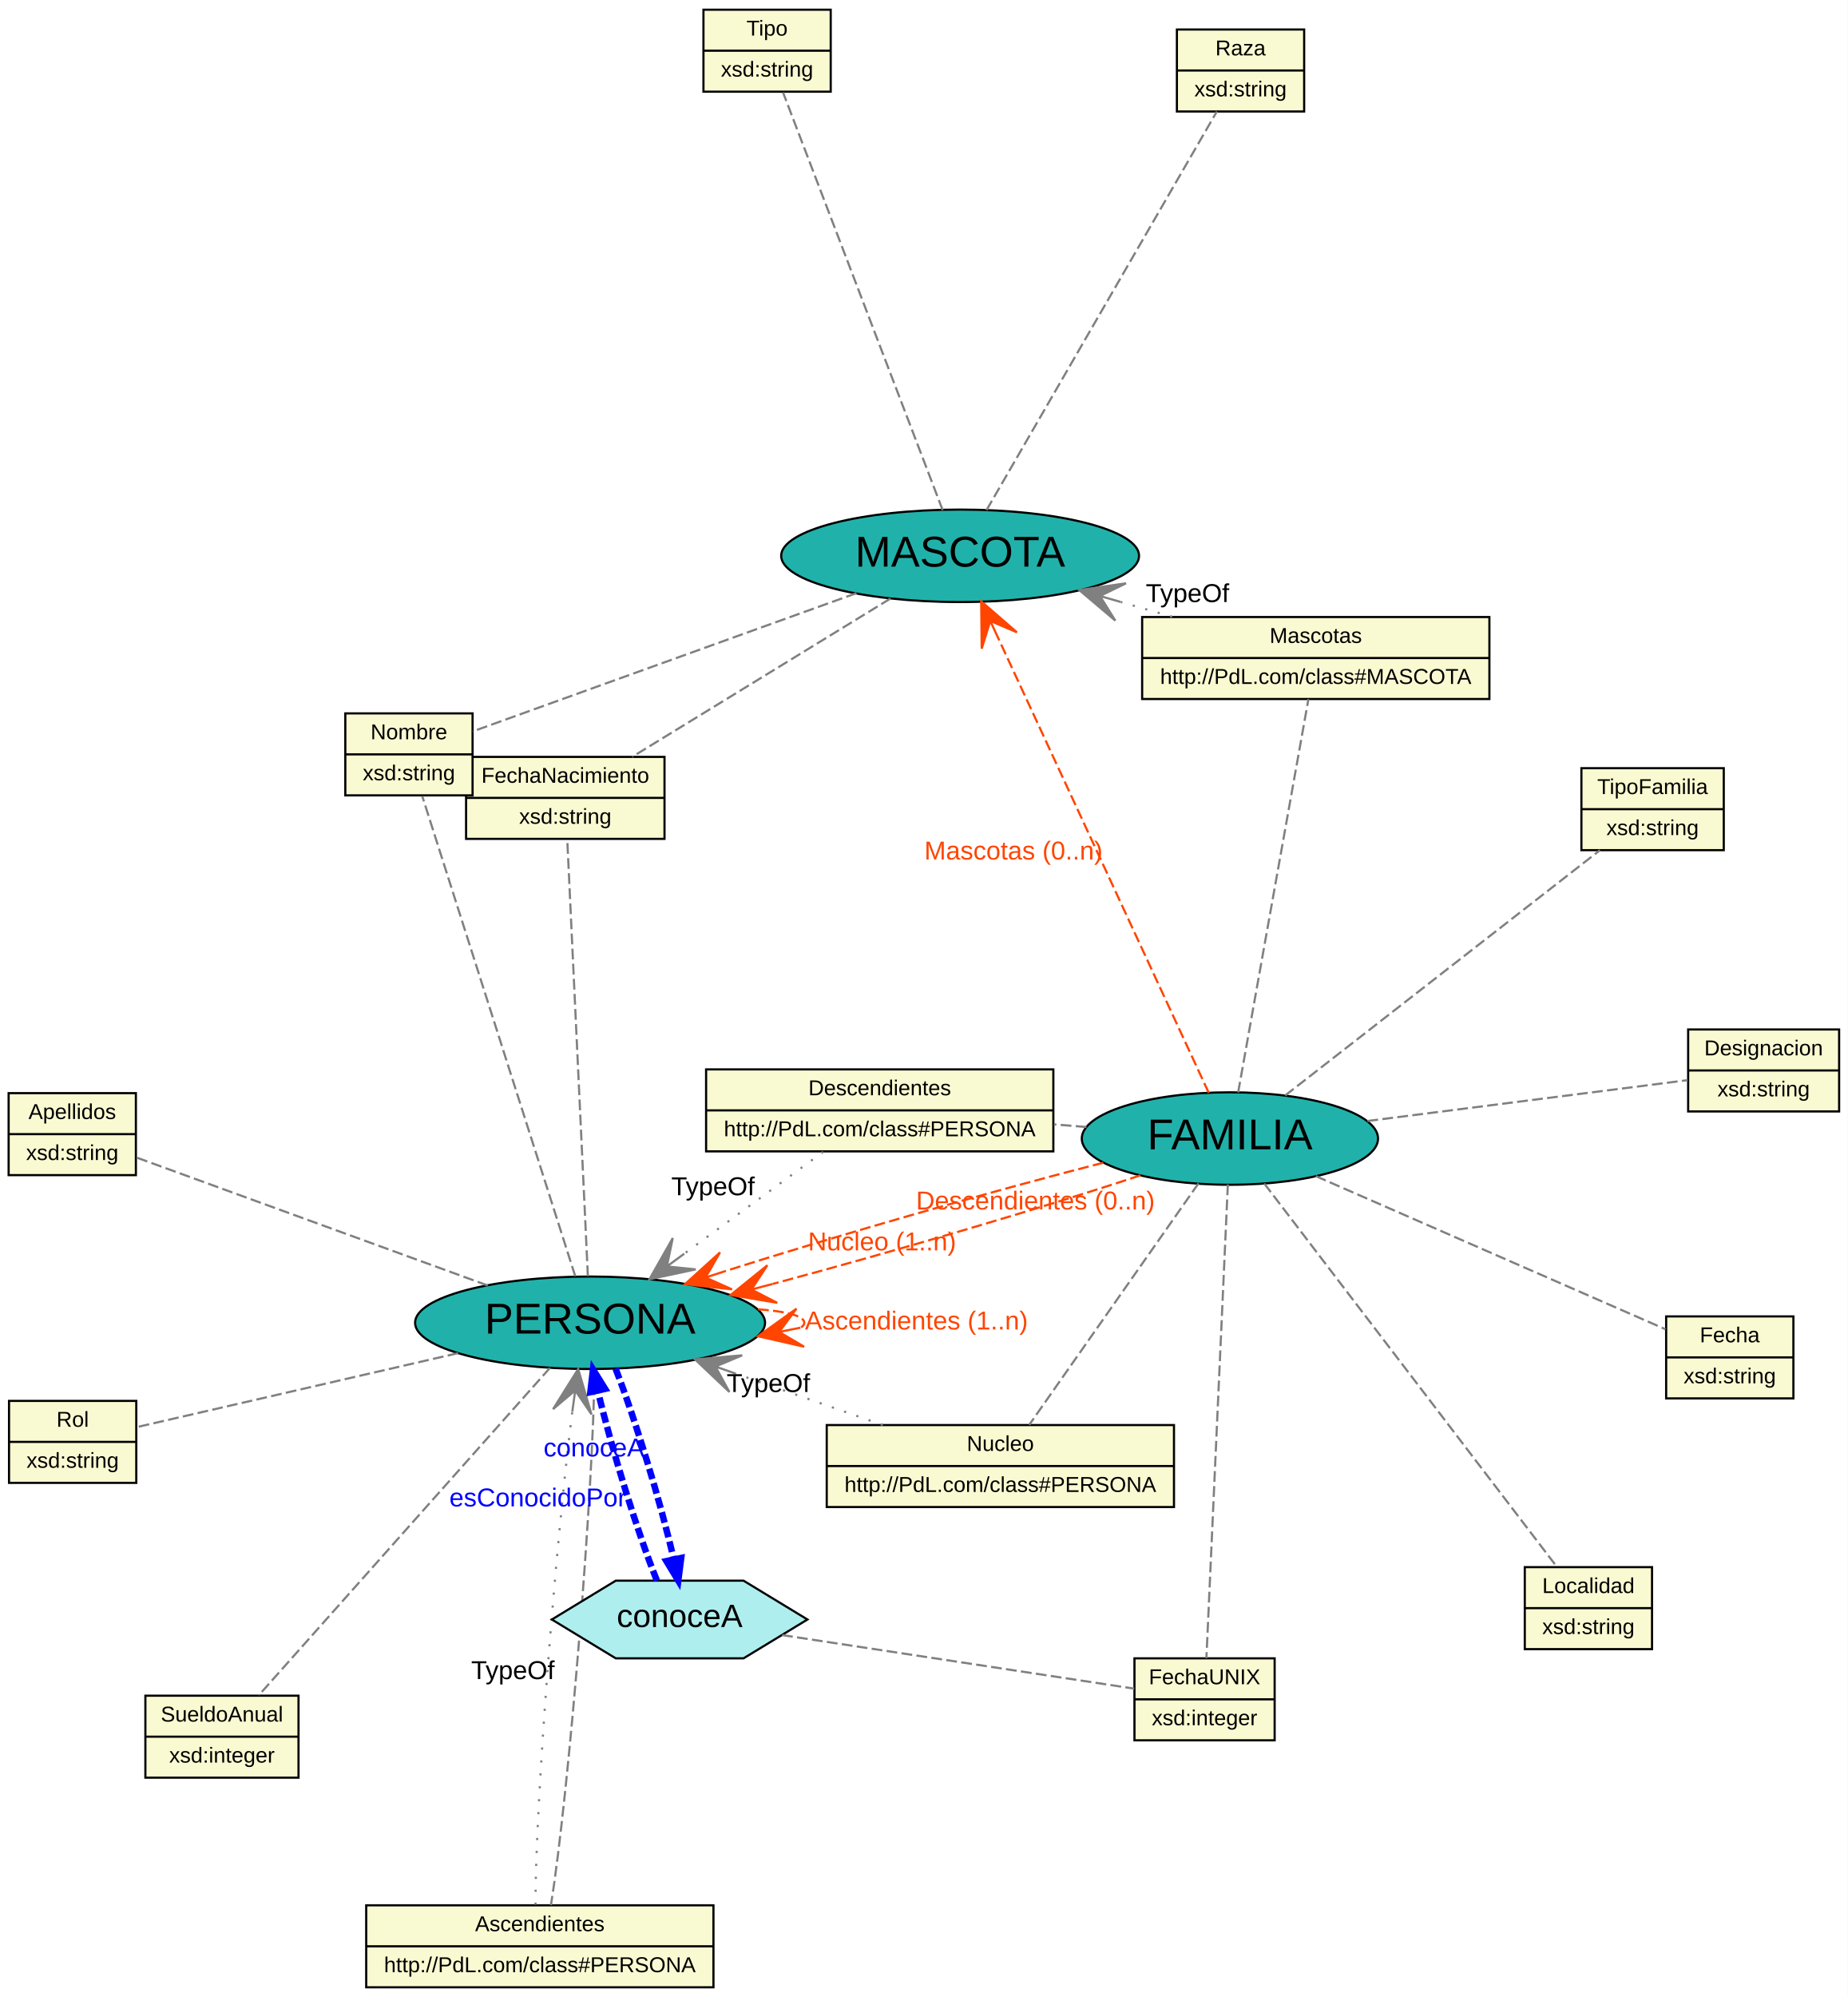
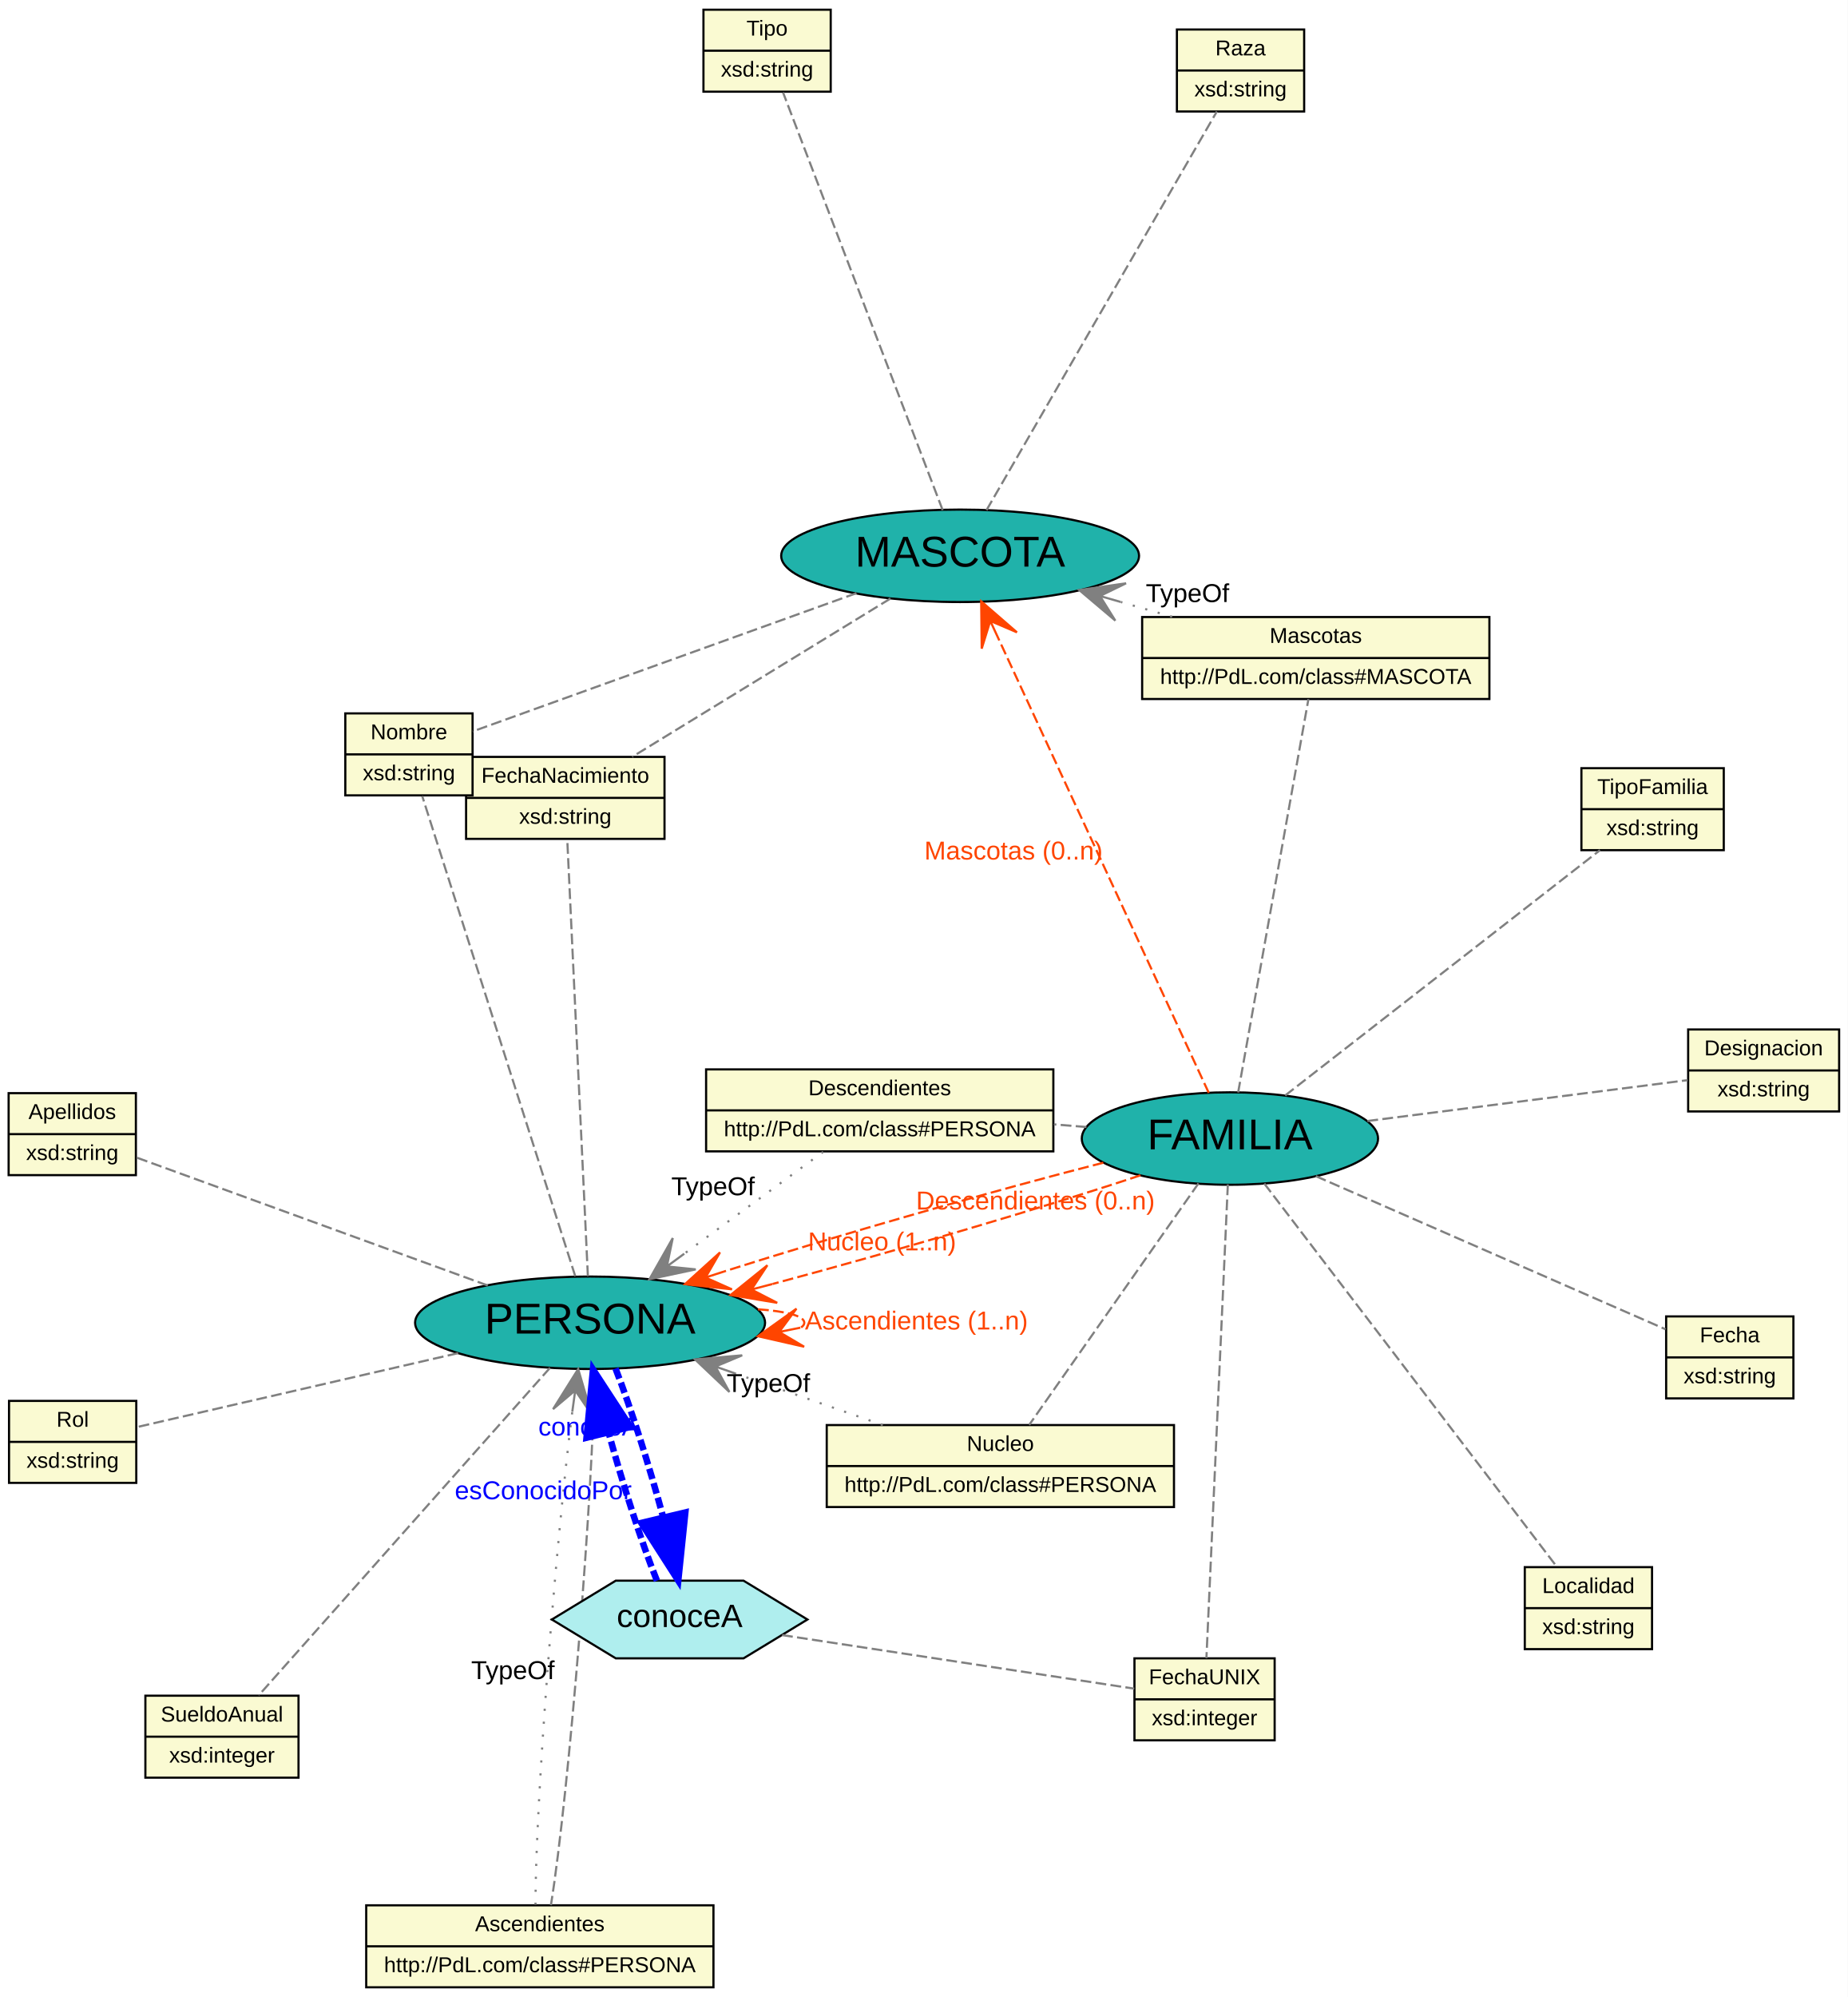
<svg xmlns="http://www.w3.org/2000/svg" width="857pt" height="926pt" viewBox="0.00 0.00 856.71 925.69">
  <g id="graph0" class="graph" transform="scale(1 1) rotate(0) translate(428.48 517.961)">
    <polygon fill="white" stroke="none" points="-428.48,407.73 -428.48,-517.961 428.225,-517.961 428.225,407.73 -428.48,407.73" />
    <g id="node1" class="node">
      <polygon fill="lightgoldenrodyellow" stroke="black" points="-424.48,26.758 -424.48,-11.242 -365.48,-11.242 -365.48,26.758 -424.48,26.758" />
      <text text-anchor="middle" x="-394.98" y="0.757" font-family="Arial" font-size="10.00">Apellidos</text>
      <polyline fill="none" stroke="black" points="-424.48,7.757 -365.48,7.757 " />
      <text text-anchor="middle" x="-394.98" y="19.758" font-family="Arial" font-size="10.00">xsd:string</text>
    </g>
    <g id="node2" class="node">
      <polygon fill="lightgoldenrodyellow" stroke="black" points="101.072,-193.94 101.072,-231.94 262.072,-231.94 262.072,-193.94 101.072,-193.94" />
      <text text-anchor="middle" x="181.572" y="-219.94" font-family="Arial" font-size="10.00">Mascotas</text>
      <polyline fill="none" stroke="black" points="101.072,-212.94 262.072,-212.94 " />
      <text text-anchor="middle" x="181.572" y="-200.94" font-family="Arial" font-size="10.00">http://PdL.com/class#MASCOTA</text>
    </g>
    <g id="node18" class="node">
      <ellipse fill="lightseagreen" stroke="black" cx="16.675" cy="-260.318" rx="82.964" ry="21.429" />
      <text text-anchor="middle" x="16.675" y="-255.318" font-family="Arial" font-size="20.00">MASCOTA</text>
    </g>
    <g id="edge20" class="edge">
      <path fill="none" stroke="grey" stroke-dasharray="1,5" d="M114.978,-232.074C107.156,-234.321 99.137,-236.625 91.217,-238.901" />
      <polygon fill="grey" stroke="grey" points="71.899,-244.451 88.636,-230.278 81.51,-241.69 91.121,-238.928 91.121,-238.928 91.121,-238.928 81.51,-241.69 93.607,-247.578 71.899,-244.451 71.899,-244.451" />
      <text text-anchor="middle" x="122.097" y="-238.887" font-family="Arial" font-size="12.00">TypeOf</text>
    </g>
    <g id="node3" class="node">
      <polygon fill="lightgoldenrodyellow" stroke="black" points="344.022,130.25 344.022,92.25 403.022,92.25 403.022,130.25 344.022,130.25" />
      <text text-anchor="middle" x="373.522" y="104.25" font-family="Arial" font-size="10.00">Fecha</text>
      <polyline fill="none" stroke="black" points="344.022,111.25 403.022,111.25 " />
      <text text-anchor="middle" x="373.522" y="123.25" font-family="Arial" font-size="10.00">xsd:string</text>
    </g>
    <g id="node4" class="node">
      <polygon fill="lightgoldenrodyellow" stroke="black" points="-212.384,-129.11 -212.384,-167.11 -120.384,-167.11 -120.384,-129.11 -212.384,-129.11" />
      <text text-anchor="middle" x="-166.384" y="-155.11" font-family="Arial" font-size="10.00">FechaNacimiento</text>
      <polyline fill="none" stroke="black" points="-212.384,-148.11 -120.384,-148.11 " />
      <text text-anchor="middle" x="-166.384" y="-136.11" font-family="Arial" font-size="10.00">xsd:string</text>
    </g>
    <g id="node5" class="node">
      <polygon fill="lightgoldenrodyellow" stroke="black" points="-102.327,-475.461 -102.327,-513.461 -43.327,-513.461 -43.327,-475.461 -102.327,-475.461" />
      <text text-anchor="middle" x="-72.827" y="-501.461" font-family="Arial" font-size="10.00">Tipo</text>
      <polyline fill="none" stroke="black" points="-102.327,-494.461 -43.327,-494.461 " />
      <text text-anchor="middle" x="-72.827" y="-482.461" font-family="Arial" font-size="10.00">xsd:string</text>
    </g>
    <g id="node6" class="node">
      <polygon fill="lightgoldenrodyellow" stroke="black" points="-101.101,15.743 -101.101,-22.257 59.899,-22.257 59.899,15.743 -101.101,15.743" />
      <text text-anchor="middle" x="-20.601" y="-10.257" font-family="Arial" font-size="10.00">Descendientes</text>
      <polyline fill="none" stroke="black" points="-101.101,-3.257 59.899,-3.257 " />
      <text text-anchor="middle" x="-20.601" y="8.743" font-family="Arial" font-size="10.00">http://PdL.com/class#PERSONA</text>
    </g>
    <g id="node17" class="node">
      <ellipse fill="lightseagreen" stroke="black" cx="-154.894" cy="95.194" rx="81.135" ry="21.429" />
      <text text-anchor="middle" x="-154.894" y="100.194" font-family="Arial" font-size="20.00">PERSONA</text>
    </g>
    <g id="edge21" class="edge">
      <path fill="none" stroke="grey" stroke-dasharray="1,5" d="M-46.813,15.959C-65.032,29.316 -89.754,47.439 -110.955,62.982" />
      <polygon fill="grey" stroke="grey" points="-127.363,75.011 -105.912,70.445 -119.298,69.099 -111.233,63.186 -111.233,63.186 -111.233,63.186 -119.298,69.099 -116.555,55.928 -127.363,75.011 -127.363,75.011" />
      <text text-anchor="middle" x="-97.884" y="36.071" font-family="Arial" font-size="12.00">TypeOf</text>
    </g>
    <g id="node7" class="node">
      <polygon fill="lightgoldenrodyellow" stroke="black" points="117.187,-466.282 117.187,-504.282 176.187,-504.282 176.187,-466.282 117.187,-466.282" />
      <text text-anchor="middle" x="146.687" y="-492.282" font-family="Arial" font-size="10.00">Raza</text>
      <polyline fill="none" stroke="black" points="117.187,-485.282 176.187,-485.282 " />
      <text text-anchor="middle" x="146.687" y="-473.282" font-family="Arial" font-size="10.00">xsd:string</text>
    </g>
    <g id="node8" class="node">
      <polygon fill="lightgoldenrodyellow" stroke="black" points="278.479,246.476 278.479,208.476 337.479,208.476 337.479,246.476 278.479,246.476" />
      <text text-anchor="middle" x="307.979" y="220.476" font-family="Arial" font-size="10.00">Localidad</text>
      <polyline fill="none" stroke="black" points="278.479,227.476 337.479,227.476 " />
      <text text-anchor="middle" x="307.979" y="239.476" font-family="Arial" font-size="10.00">xsd:string</text>
    </g>
    <g id="node9" class="node">
      <polygon fill="lightgoldenrodyellow" stroke="black" points="-424.296,169.41 -424.296,131.41 -365.296,131.41 -365.296,169.41 -424.296,169.41" />
      <text text-anchor="middle" x="-394.796" y="143.41" font-family="Arial" font-size="10.00">Rol</text>
      <polyline fill="none" stroke="black" points="-424.296,150.41 -365.296,150.41 " />
      <text text-anchor="middle" x="-394.796" y="162.41" font-family="Arial" font-size="10.00">xsd:string</text>
    </g>
    <g id="node10" class="node">
      <polygon fill="lightgoldenrodyellow" stroke="black" points="-361.075,306.06 -361.075,268.06 -290.075,268.06 -290.075,306.06 -361.075,306.06" />
      <text text-anchor="middle" x="-325.575" y="280.06" font-family="Arial" font-size="10.00">SueldoAnual</text>
      <polyline fill="none" stroke="black" points="-361.075,287.06 -290.075,287.06 " />
      <text text-anchor="middle" x="-325.575" y="299.06" font-family="Arial" font-size="10.00">xsd:integer</text>
    </g>
    <g id="node11" class="node">
      <polygon fill="lightgoldenrodyellow" stroke="black" points="97.505,288.747 97.505,250.747 162.505,250.747 162.505,288.747 97.505,288.747" />
      <text text-anchor="middle" x="130.005" y="262.747" font-family="Arial" font-size="10.00">FechaUNIX</text>
      <polyline fill="none" stroke="black" points="97.505,269.747 162.505,269.747 " />
      <text text-anchor="middle" x="130.005" y="281.747" font-family="Arial" font-size="10.00">xsd:integer</text>
    </g>
    <g id="node12" class="node">
      <polygon fill="lightgoldenrodyellow" stroke="black" points="-45.17,180.613 -45.17,142.613 115.83,142.613 115.83,180.613 -45.17,180.613" />
      <text text-anchor="middle" x="35.33" y="154.613" font-family="Arial" font-size="10.00">Nucleo</text>
      <polyline fill="none" stroke="black" points="-45.17,161.613 115.83,161.613 " />
      <text text-anchor="middle" x="35.33" y="173.613" font-family="Arial" font-size="10.00">http://PdL.com/class#PERSONA</text>
    </g>
    <g id="edge22" class="edge">
      <path fill="none" stroke="grey" stroke-dasharray="1,5" d="M-19.181,142.58C-40.409,135.168 -64.959,126.596 -87.294,118.797" />
      <polygon fill="grey" stroke="grey" points="-106.213,112.192 -90.298,127.281 -96.772,115.488 -87.331,118.785 -87.331,118.785 -87.331,118.785 -96.772,115.488 -84.364,110.288 -106.213,112.192 -106.213,112.192" />
      <text text-anchor="middle" x="-72.237" y="127.289" font-family="Arial" font-size="12.00">TypeOf</text>
    </g>
    <g id="node13" class="node">
      <polygon fill="lightgoldenrodyellow" stroke="black" points="-268.377,-149.276 -268.377,-187.276 -209.377,-187.276 -209.377,-149.276 -268.377,-149.276" />
      <text text-anchor="middle" x="-238.877" y="-175.276" font-family="Arial" font-size="10.00">Nombre</text>
      <polyline fill="none" stroke="black" points="-268.377,-168.276 -209.377,-168.276 " />
      <text text-anchor="middle" x="-238.877" y="-156.276" font-family="Arial" font-size="10.00">xsd:string</text>
    </g>
    <g id="node14" class="node">
      <polygon fill="lightgoldenrodyellow" stroke="black" points="-258.688,403.23 -258.688,365.23 -97.689,365.23 -97.689,403.23 -258.688,403.23" />
      <text text-anchor="middle" x="-178.188" y="377.23" font-family="Arial" font-size="10.00">Ascendientes</text>
      <polyline fill="none" stroke="black" points="-258.688,384.23 -97.689,384.23 " />
      <text text-anchor="middle" x="-178.188" y="396.23" font-family="Arial" font-size="10.00">http://PdL.com/class#PERSONA</text>
    </g>
    <g id="edge23" class="edge">
      <path fill="none" stroke="grey" stroke-dasharray="1,5" d="M-180.208,364.979C-180.223,318.617 -171.111,199.931 -163.158,136.548" />
      <polygon fill="grey" stroke="grey" points="-160.41,116.645 -172.061,135.226 -161.778,126.551 -163.146,136.457 -163.146,136.457 -163.146,136.457 -161.778,126.551 -154.23,137.688 -160.41,116.645 -160.41,116.645" />
      <text text-anchor="middle" x="-190.683" y="260.364" font-family="Arial" font-size="12.00">TypeOf</text>
    </g>
    <g id="node15" class="node">
      <polygon fill="lightgoldenrodyellow" stroke="black" points="354.225,-2.759 354.225,-40.759 424.225,-40.759 424.225,-2.759 354.225,-2.759" />
      <text text-anchor="middle" x="389.225" y="-28.759" font-family="Arial" font-size="10.00">Designacion</text>
      <polyline fill="none" stroke="black" points="354.225,-21.759 424.225,-21.759 " />
      <text text-anchor="middle" x="389.225" y="-9.759" font-family="Arial" font-size="10.00">xsd:string</text>
    </g>
    <g id="node16" class="node">
      <polygon fill="lightgoldenrodyellow" stroke="black" points="304.734,-123.876 304.734,-161.876 370.734,-161.876 370.734,-123.876 304.734,-123.876" />
      <text text-anchor="middle" x="337.734" y="-149.876" font-family="Arial" font-size="10.00">TipoFamilia</text>
      <polyline fill="none" stroke="black" points="304.734,-142.876 370.734,-142.876 " />
      <text text-anchor="middle" x="337.734" y="-130.876" font-family="Arial" font-size="10.00">xsd:string</text>
    </g>
    <g id="edge2" class="edge">
      <path fill="none" stroke="grey" stroke-dasharray="5,2" d="M-202.327,77.919C-250.84,60.251 -324.697,33.354 -365.43,18.519" />
    </g>
    <g id="edge4" class="edge">
      <path fill="none" stroke="grey" stroke-dasharray="5,2" d="M-155.913,73.602C-158.132,26.617 -163.368,-84.262 -165.479,-128.948" />
    </g>
    <g id="edge3" class="edge">
      <path fill="none" stroke="grey" stroke-dasharray="5,2" d="M-216.052,109.27C-263.807,120.261 -328.079,135.054 -365.116,143.579" />
    </g>
    <g id="edge5" class="edge">
      <path fill="none" stroke="grey" stroke-dasharray="5,2" d="M-173.485,116.092C-206.835,153.582 -276.344,231.718 -308.535,267.905" />
    </g>
    <g id="edge1" class="edge">
      <path fill="none" stroke="grey" stroke-dasharray="5,2" d="M-161.766,73.633C-177.789,23.367 -217.42,-100.96 -232.716,-148.948" />
    </g>
    <g id="edge6" class="edge">
      <path fill="none" stroke="grey" stroke-dasharray="5,2" d="M-152.88,116.748C-153.19,171.178 -164.71,313.5 -173.047,365.152" />
    </g>
    <g id="edge24" class="edge">
      <path fill="none" stroke="orangered" stroke-dasharray="5,2" d="M-77.029,88.949C-64.315,89.843 -55.576,91.924 -55.576,95.194 -55.576,96.011 -56.123,96.754 -57.14,97.423" />
      <polygon fill="orangered" stroke="orangered" points="-77.029,101.439 -55.644,106.303 -67.227,99.46 -57.425,97.481 -57.425,97.481 -57.425,97.481 -67.227,99.46 -59.206,88.659 -77.029,101.439 -77.029,101.439" />
      <text text-anchor="middle" x="-3.576" y="98.294" font-family="Arial" font-size="12.00" fill="orangered">Ascendientes (1..n) </text>
    </g>
    <g id="node20" class="node">
      <polygon fill="paleturquoise" stroke="black" points="-54.116,232.744 -83.743,214.744 -142.995,214.744 -172.622,232.744 -142.995,250.744 -83.743,250.744 -54.116,232.744" />
      <text text-anchor="middle" x="-113.369" y="236.244" font-family="Arial" font-size="15.00">conoceA</text>
    </g>
    <g id="edge28" class="edge">
-       <path fill="none" stroke="blue" stroke-width="3" stroke-dasharray="5,2" d="M-143.091,116.414C-133.837,140.111 -122.138,178.533 -116.14,204.691" />
-       <polygon fill="blue" stroke="blue" stroke-width="3" points="-112.661,204.226 -114.007,214.735 -119.508,205.68 -112.661,204.226" />
-       <text text-anchor="middle" x="-153.115" y="157.153" font-family="Arial" font-size="12.00" fill="blue">conoceA</text>
+       <path fill="none" stroke="blue" stroke-width="3" stroke-dasharray="5,2" d="M-143.091,116.414C-135.935,134.74 -127.316,161.871 -121.002,185.328" />
+       <polygon fill="blue" stroke="blue" stroke-width="3" points="-110.735,183.119 -114.007,214.735 -131.165,187.979 -110.735,183.119" />
+       <text text-anchor="middle" x="-155.547" y="147.471" font-family="Arial" font-size="12.00" fill="blue">conoceA</text>
    </g>
    <g id="edge10" class="edge">
      <path fill="none" stroke="grey" stroke-dasharray="5,2" d="M-15.63,-240.516C-49.4,-219.816 -102.017,-187.564 -135.316,-167.153" />
    </g>
    <g id="edge7" class="edge">
      <path fill="none" stroke="grey" stroke-dasharray="5,2" d="M8.575,-281.51C-8.681,-326.651 -48.84,-431.709 -65.441,-475.139" />
    </g>
    <g id="edge9" class="edge">
      <path fill="none" stroke="grey" stroke-dasharray="5,2" d="M28.907,-281.482C54.128,-325.124 111.568,-424.514 135.694,-466.26" />
    </g>
    <g id="edge8" class="edge">
      <path fill="none" stroke="grey" stroke-dasharray="5,2" d="M-31.392,-243.006C-83.732,-224.155 -165.78,-194.603 -209.363,-178.906" />
    </g>
    <g id="node19" class="node">
      <ellipse fill="lightseagreen" stroke="black" cx="141.764" cy="9.797" rx="68.679" ry="21.429" />
      <text text-anchor="middle" x="141.764" y="14.797" font-family="Arial" font-size="20.00">FAMILIA</text>
    </g>
    <g id="edge18" class="edge">
      <path fill="none" stroke="grey" stroke-dasharray="5,2" d="M145.581,-11.56C153.326,-54.896 170.778,-152.545 178.165,-193.881" />
    </g>
    <g id="edge12" class="edge">
      <path fill="none" stroke="grey" stroke-dasharray="5,2" d="M181.604,27.237C227.678,47.406 302.465,80.145 343.761,98.222" />
    </g>
    <g id="edge17" class="edge">
      <path fill="none" stroke="grey" stroke-dasharray="5,2" d="M75.255,4.45C70.263,4.048 65.195,3.641 60.129,3.234" />
    </g>
    <g id="edge13" class="edge">
      <path fill="none" stroke="grey" stroke-dasharray="5,2" d="M157.701,30.669C189.878,72.808 262.178,167.495 293.287,208.236" />
    </g>
    <g id="edge11" class="edge">
      <path fill="none" stroke="grey" stroke-dasharray="5,2" d="M140.802,31.07C138.558,80.664 133.01,203.33 130.868,250.677" />
    </g>
    <g id="edge16" class="edge">
      <path fill="none" stroke="grey" stroke-dasharray="5,2" d="M127.188,30.588C106.464,60.148 68.779,113.902 48.724,142.508" />
    </g>
    <g id="edge15" class="edge">
      <path fill="none" stroke="grey" stroke-dasharray="5,2" d="M205.491,1.67C252.749,-4.356 315.415,-12.347 353.996,-17.267" />
    </g>
    <g id="edge14" class="edge">
      <path fill="none" stroke="grey" stroke-dasharray="5,2" d="M167.384,-10.162C205.356,-39.745 276.089,-94.85 313.342,-123.872" />
    </g>
    <g id="edge25" class="edge">
      <path fill="none" stroke="orangered" stroke-dasharray="5,2" d="M100.304,26.846C56.298,41.528 -14.449,62.315 -70.307,77.222" />
      <polygon fill="orangered" stroke="orangered" points="-89.755,82.328 -68.125,85.954 -80.083,79.788 -70.41,77.249 -70.41,77.249 -70.41,77.249 -80.083,79.788 -72.696,68.544 -89.755,82.328 -89.755,82.328" />
      <text text-anchor="middle" x="-19.502" y="61.634" font-family="Arial" font-size="12.00" fill="orangered">Nucleo (1..n) </text>
    </g>
    <g id="edge26" class="edge">
      <path fill="none" stroke="orangered" stroke-dasharray="5,2" d="M83.055,21.017C32.548,33.847 -40.13,54.689 -91.855,71.131" />
      <polygon fill="orangered" stroke="orangered" points="-110.904,77.304 -89.104,79.7 -101.391,74.222 -91.878,71.139 -91.878,71.139 -91.878,71.139 -101.391,74.222 -94.653,62.577 -110.904,77.304 -110.904,77.304" />
      <text text-anchor="middle" x="51.6" y="42.674" font-family="Arial" font-size="12.00" fill="orangered">Descendientes (0..n) </text>
    </g>
    <g id="edge27" class="edge">
      <path fill="none" stroke="orangered" stroke-dasharray="5,2" d="M131.948,-11.399C111.031,-56.567 61.788,-162.902 34.929,-220.901" />
      <polygon fill="orangered" stroke="orangered" points="26.445,-239.221 26.683,-217.291 30.648,-230.147 34.85,-221.073 34.85,-221.073 34.85,-221.073 30.648,-230.147 43.017,-224.855 26.445,-239.221 26.445,-239.221" />
      <text text-anchor="middle" x="41.439" y="-119.55" font-family="Arial" font-size="12.00" fill="orangered">Mascotas (0..n) </text>
    </g>
    <g id="edge19" class="edge">
      <path fill="none" stroke="grey" stroke-dasharray="5,2" d="M-65.866,239.967C-17.726,247.286 55.461,258.413 97.408,264.791" />
    </g>
    <g id="edge29" class="edge">
-       <path fill="none" stroke="blue" stroke-width="3" stroke-dasharray="5,2" d="M-123.895,214.737C-132.937,192.389 -144.824,153.94 -151.32,126.679" />
-       <polygon fill="blue" stroke="blue" stroke-width="3" points="-154.754,127.359 -153.529,116.836 -147.924,125.827 -154.754,127.359" />
-       <text text-anchor="middle" x="-179.108" y="180.308" font-family="Arial" font-size="12.00" fill="blue">esConocidoPor</text>
+       <path fill="none" stroke="blue" stroke-width="3" stroke-dasharray="5,2" d="M-123.895,214.737C-130.945,197.311 -139.726,170.097 -146.331,146.03" />
+       <polygon fill="blue" stroke="blue" stroke-width="3" points="-156.542,148.477 -153.529,116.836 -136.153,143.45 -156.542,148.477" />
+       <text text-anchor="middle" x="-176.613" y="176.983" font-family="Arial" font-size="12.00" fill="blue">esConocidoPor</text>
    </g>
  </g>
</svg>
